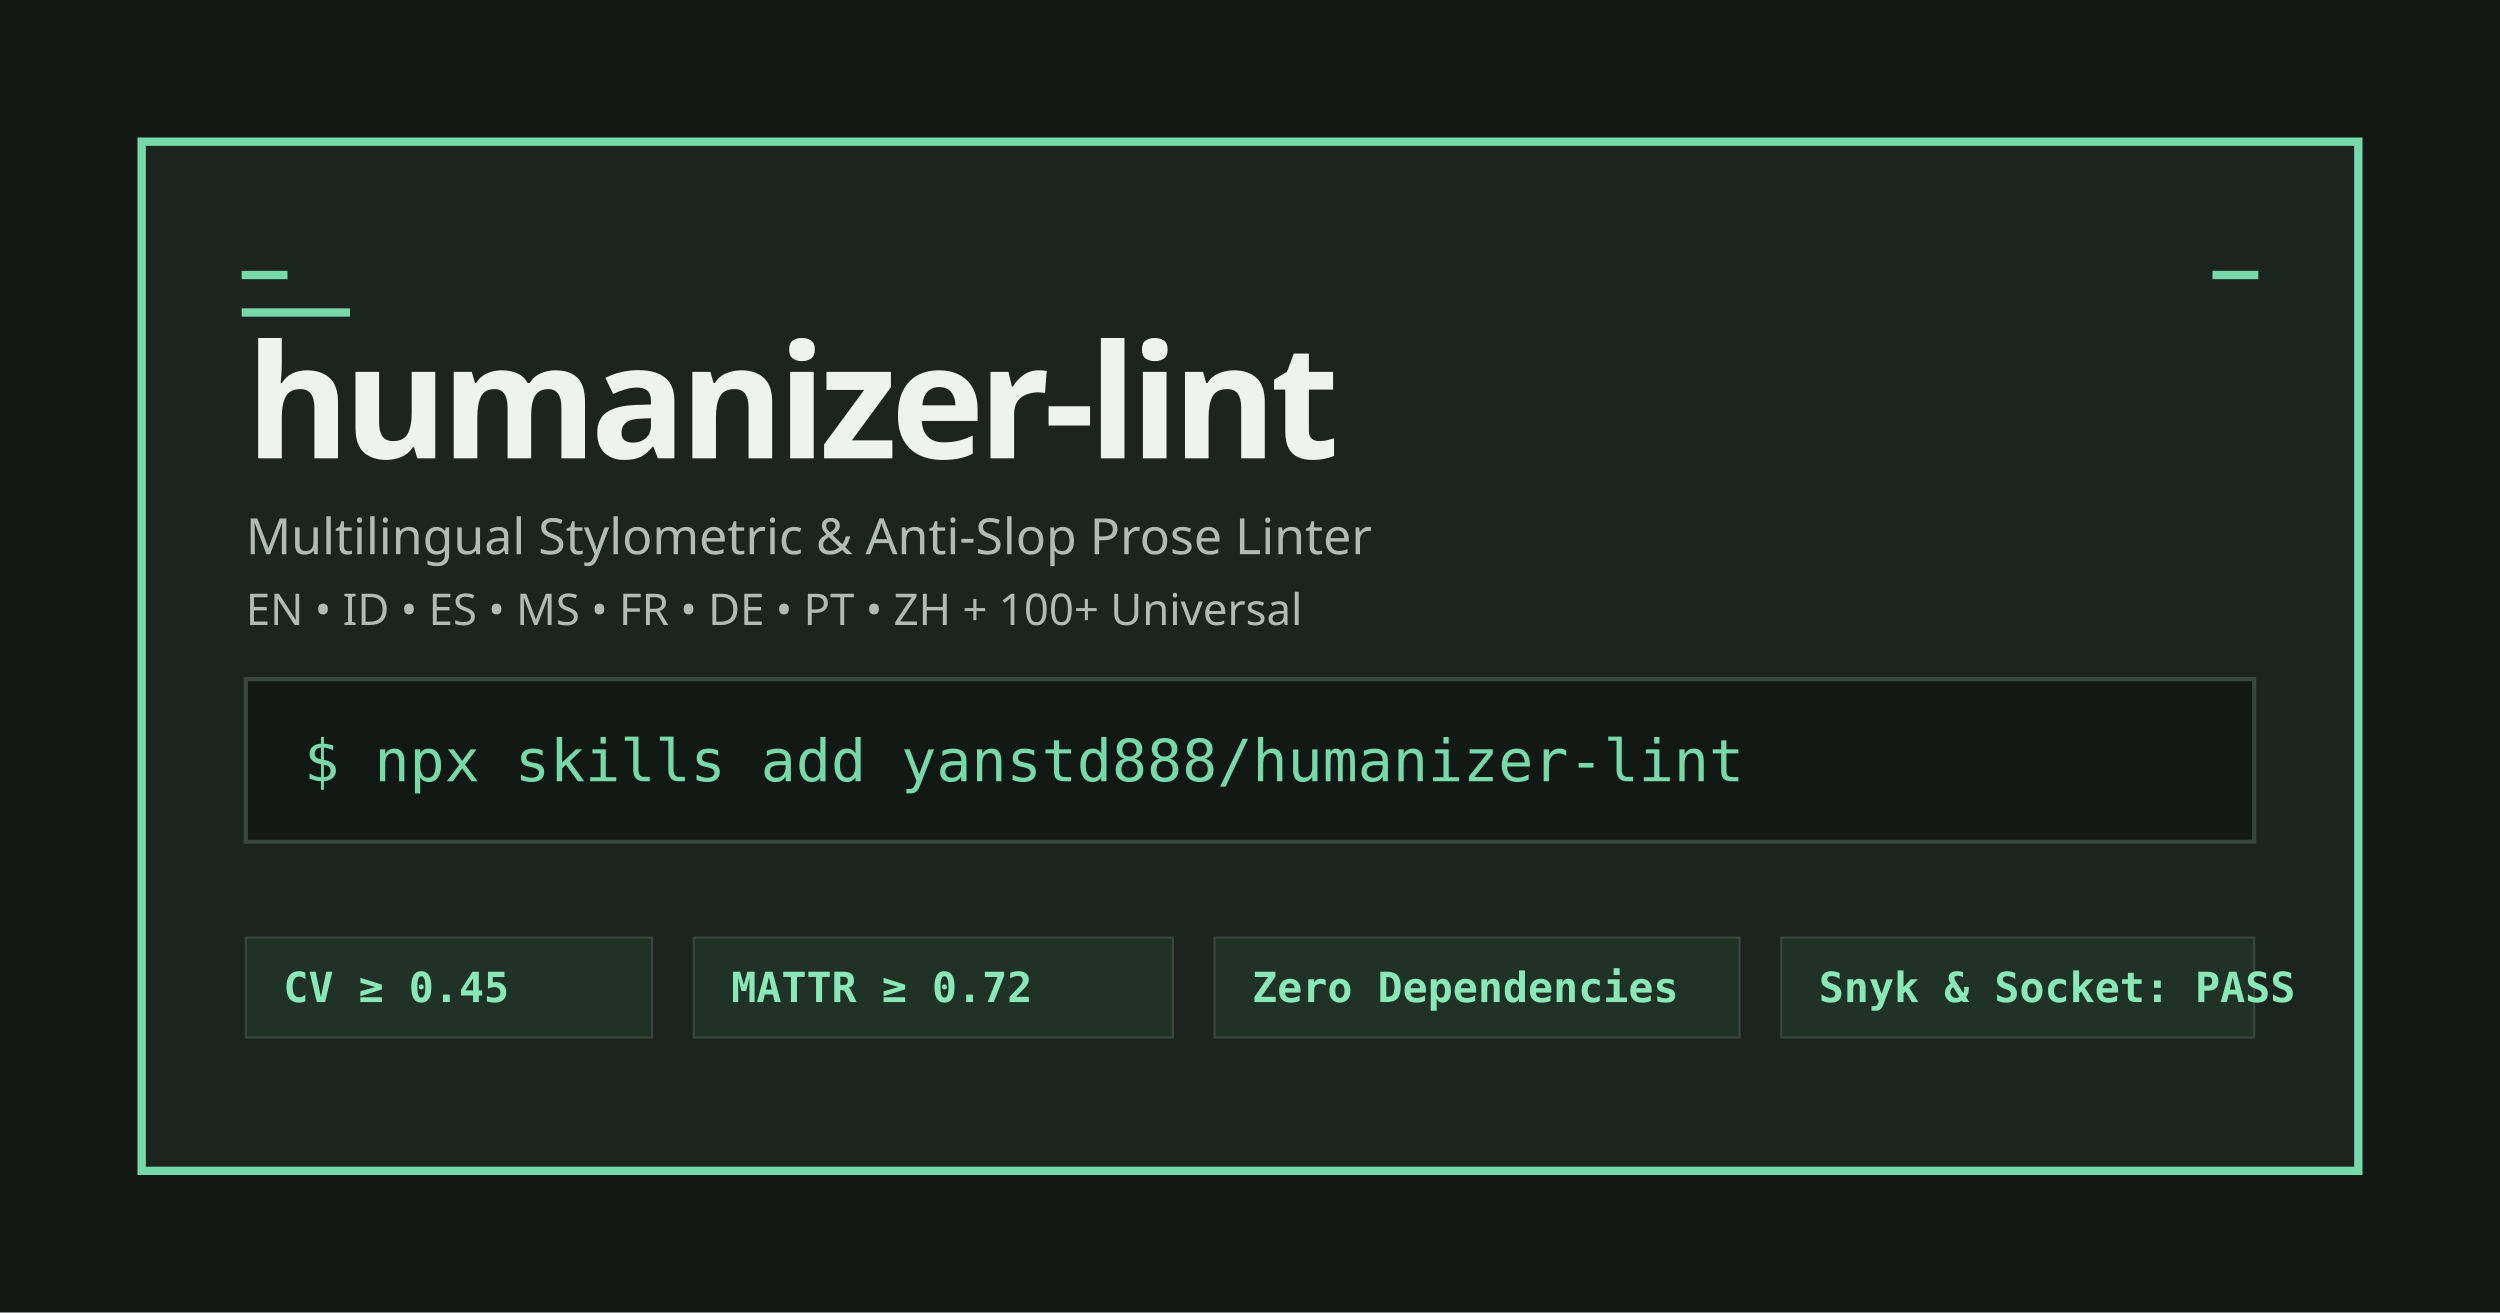
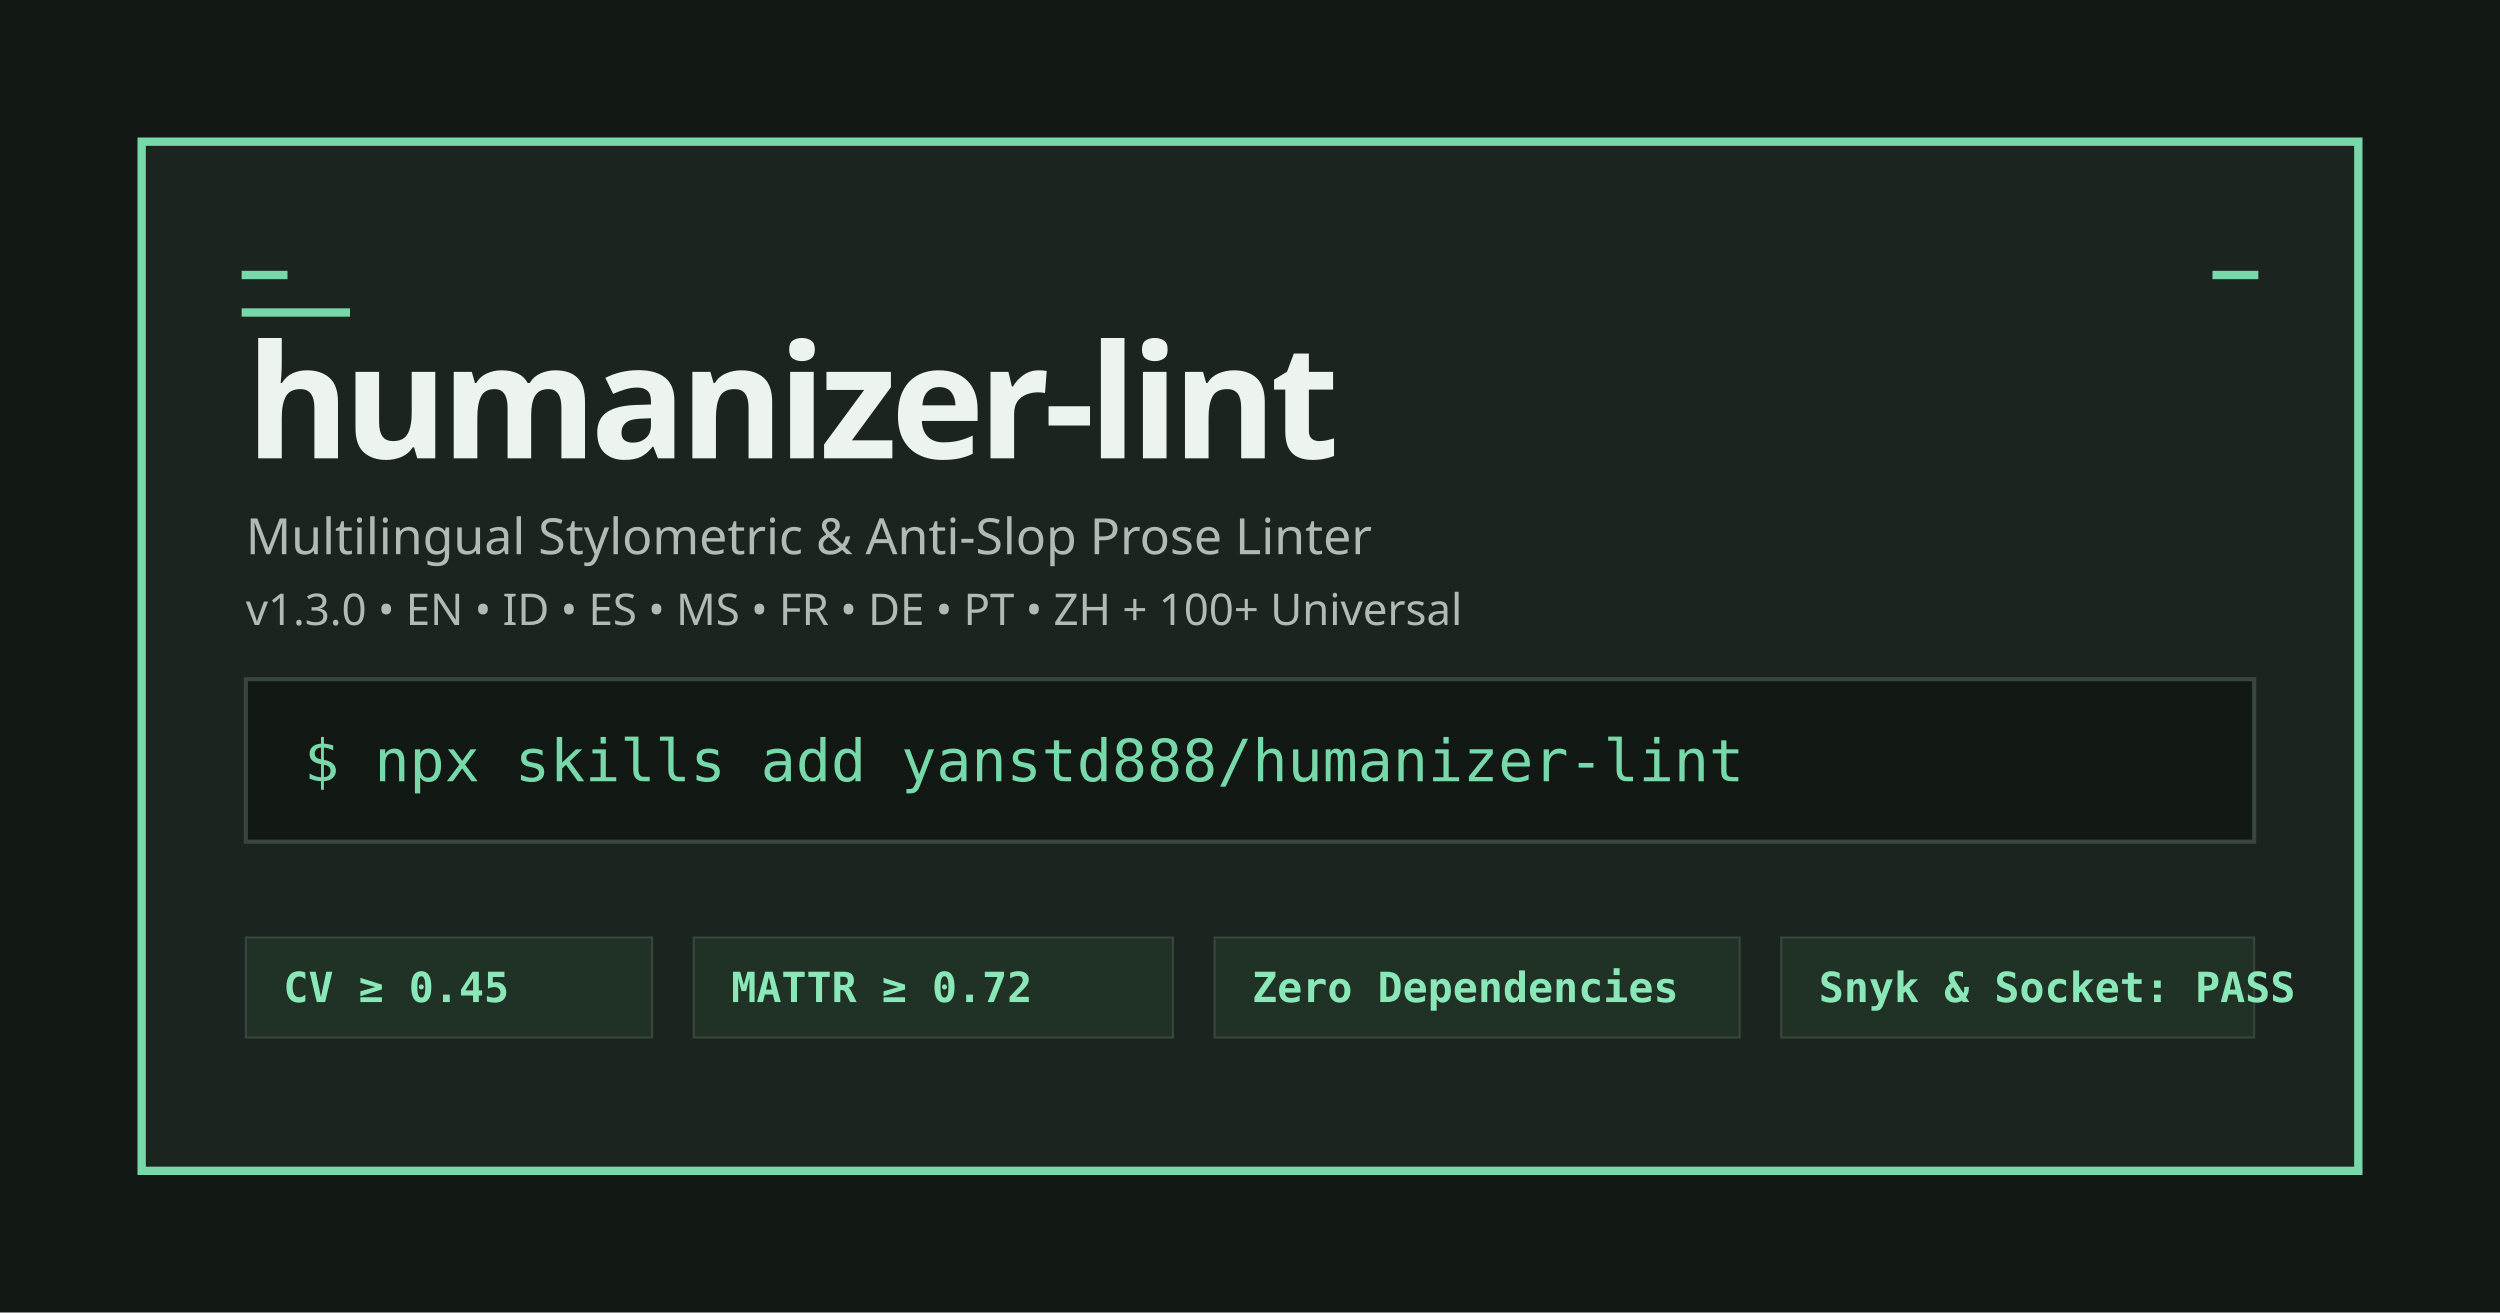
<svg xmlns="http://www.w3.org/2000/svg" width="1200" height="630" viewBox="0 0 1200 630" role="img" aria-labelledby="title description">
  <rect width="1200" height="630" fill="#121814" />
  <rect x="68" y="68" width="1064" height="494" fill="#1b241e" stroke="#77d9a9" stroke-width="4" />
  <path d="M118 132h18M118 150h48M1064 132h18" fill="none" stroke="#77d9a9" stroke-width="4" stroke-linecap="square" />
  <text x="118" y="220" fill="#edf3ee" font-family="ui-sans-serif, system-ui, sans-serif" font-size="76" font-weight="800" letter-spacing="-3">humanizer-lint</text>
  <text x="118" y="266" fill="#afbbb3" font-family="ui-sans-serif, system-ui, sans-serif" font-size="24">Multilingual Stylometric &amp; Anti-Slop Prose Linter</text>
-   <text x="118" y="300" fill="#afbbb3" font-family="ui-sans-serif, system-ui, sans-serif" font-size="21">EN • ID • ES • MS • FR • DE • PT • ZH + 100+ Universal</text>
+   <text x="118" y="300" fill="#afbbb3" font-family="ui-sans-serif, system-ui, sans-serif" font-size="21">v1.3.0 • EN • ID • ES • MS • FR • DE • PT • ZH + 100+ Universal</text>
  <rect x="118" y="326" width="964" height="78" fill="#121814" stroke="#39463e" stroke-width="2" />
  <text x="146" y="375" fill="#77d9a9" font-family="ui-monospace, SFMono-Regular, Menlo, monospace" font-size="28">$ npx skills add yanstd888/humanizer-lint</text>
  <g font-family="ui-monospace, SFMono-Regular, Menlo, monospace" font-size="20" font-weight="700">
    <rect x="118" y="450" width="195" height="48" fill="#203126" stroke="#39463e" />
    <text x="136" y="481" fill="#8ae7b8">CV ≥ 0.45</text>
    <rect x="333" y="450" width="230" height="48" fill="#203126" stroke="#39463e" />
    <text x="351" y="481" fill="#8ae7b8">MATTR ≥ 0.72</text>
    <rect x="583" y="450" width="252" height="48" fill="#203126" stroke="#39463e" />
    <text x="601" y="481" fill="#8ae7b8">Zero Dependencies</text>
    <rect x="855" y="450" width="227" height="48" fill="#203126" stroke="#39463e" />
    <text x="873" y="481" fill="#8ae7b8">Snyk &amp; Socket: PASS</text>
  </g>
</svg>
